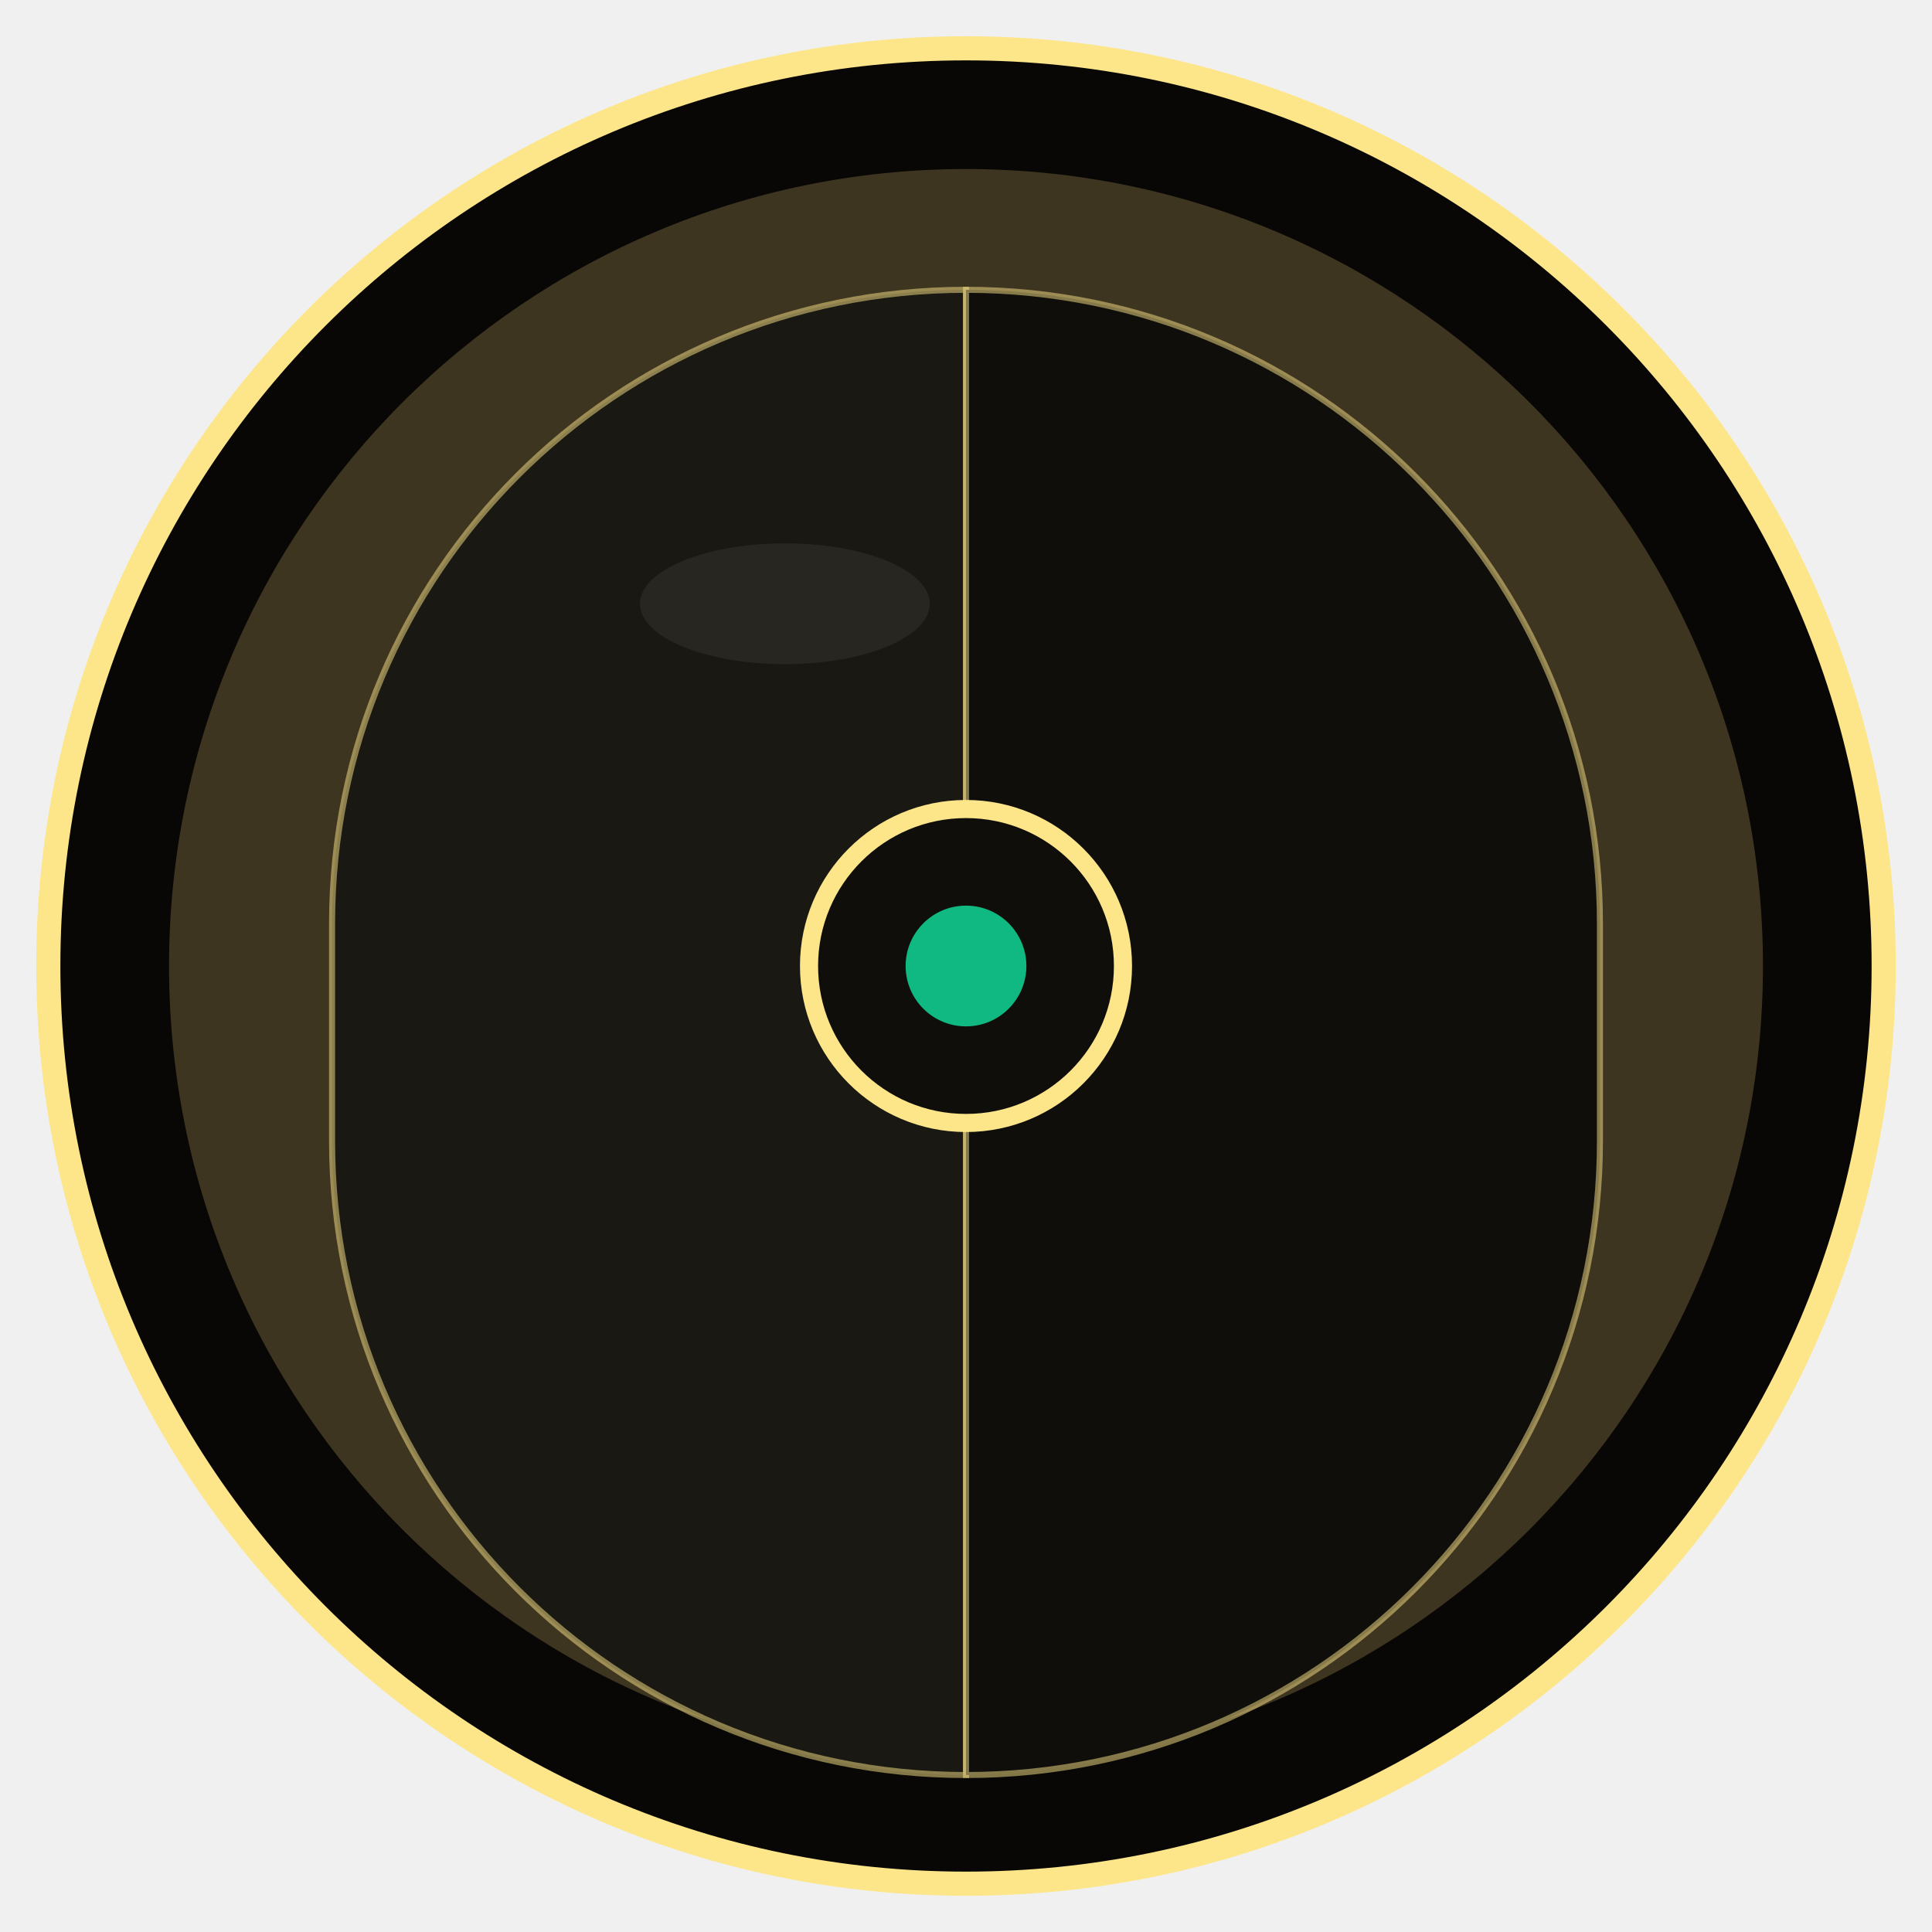
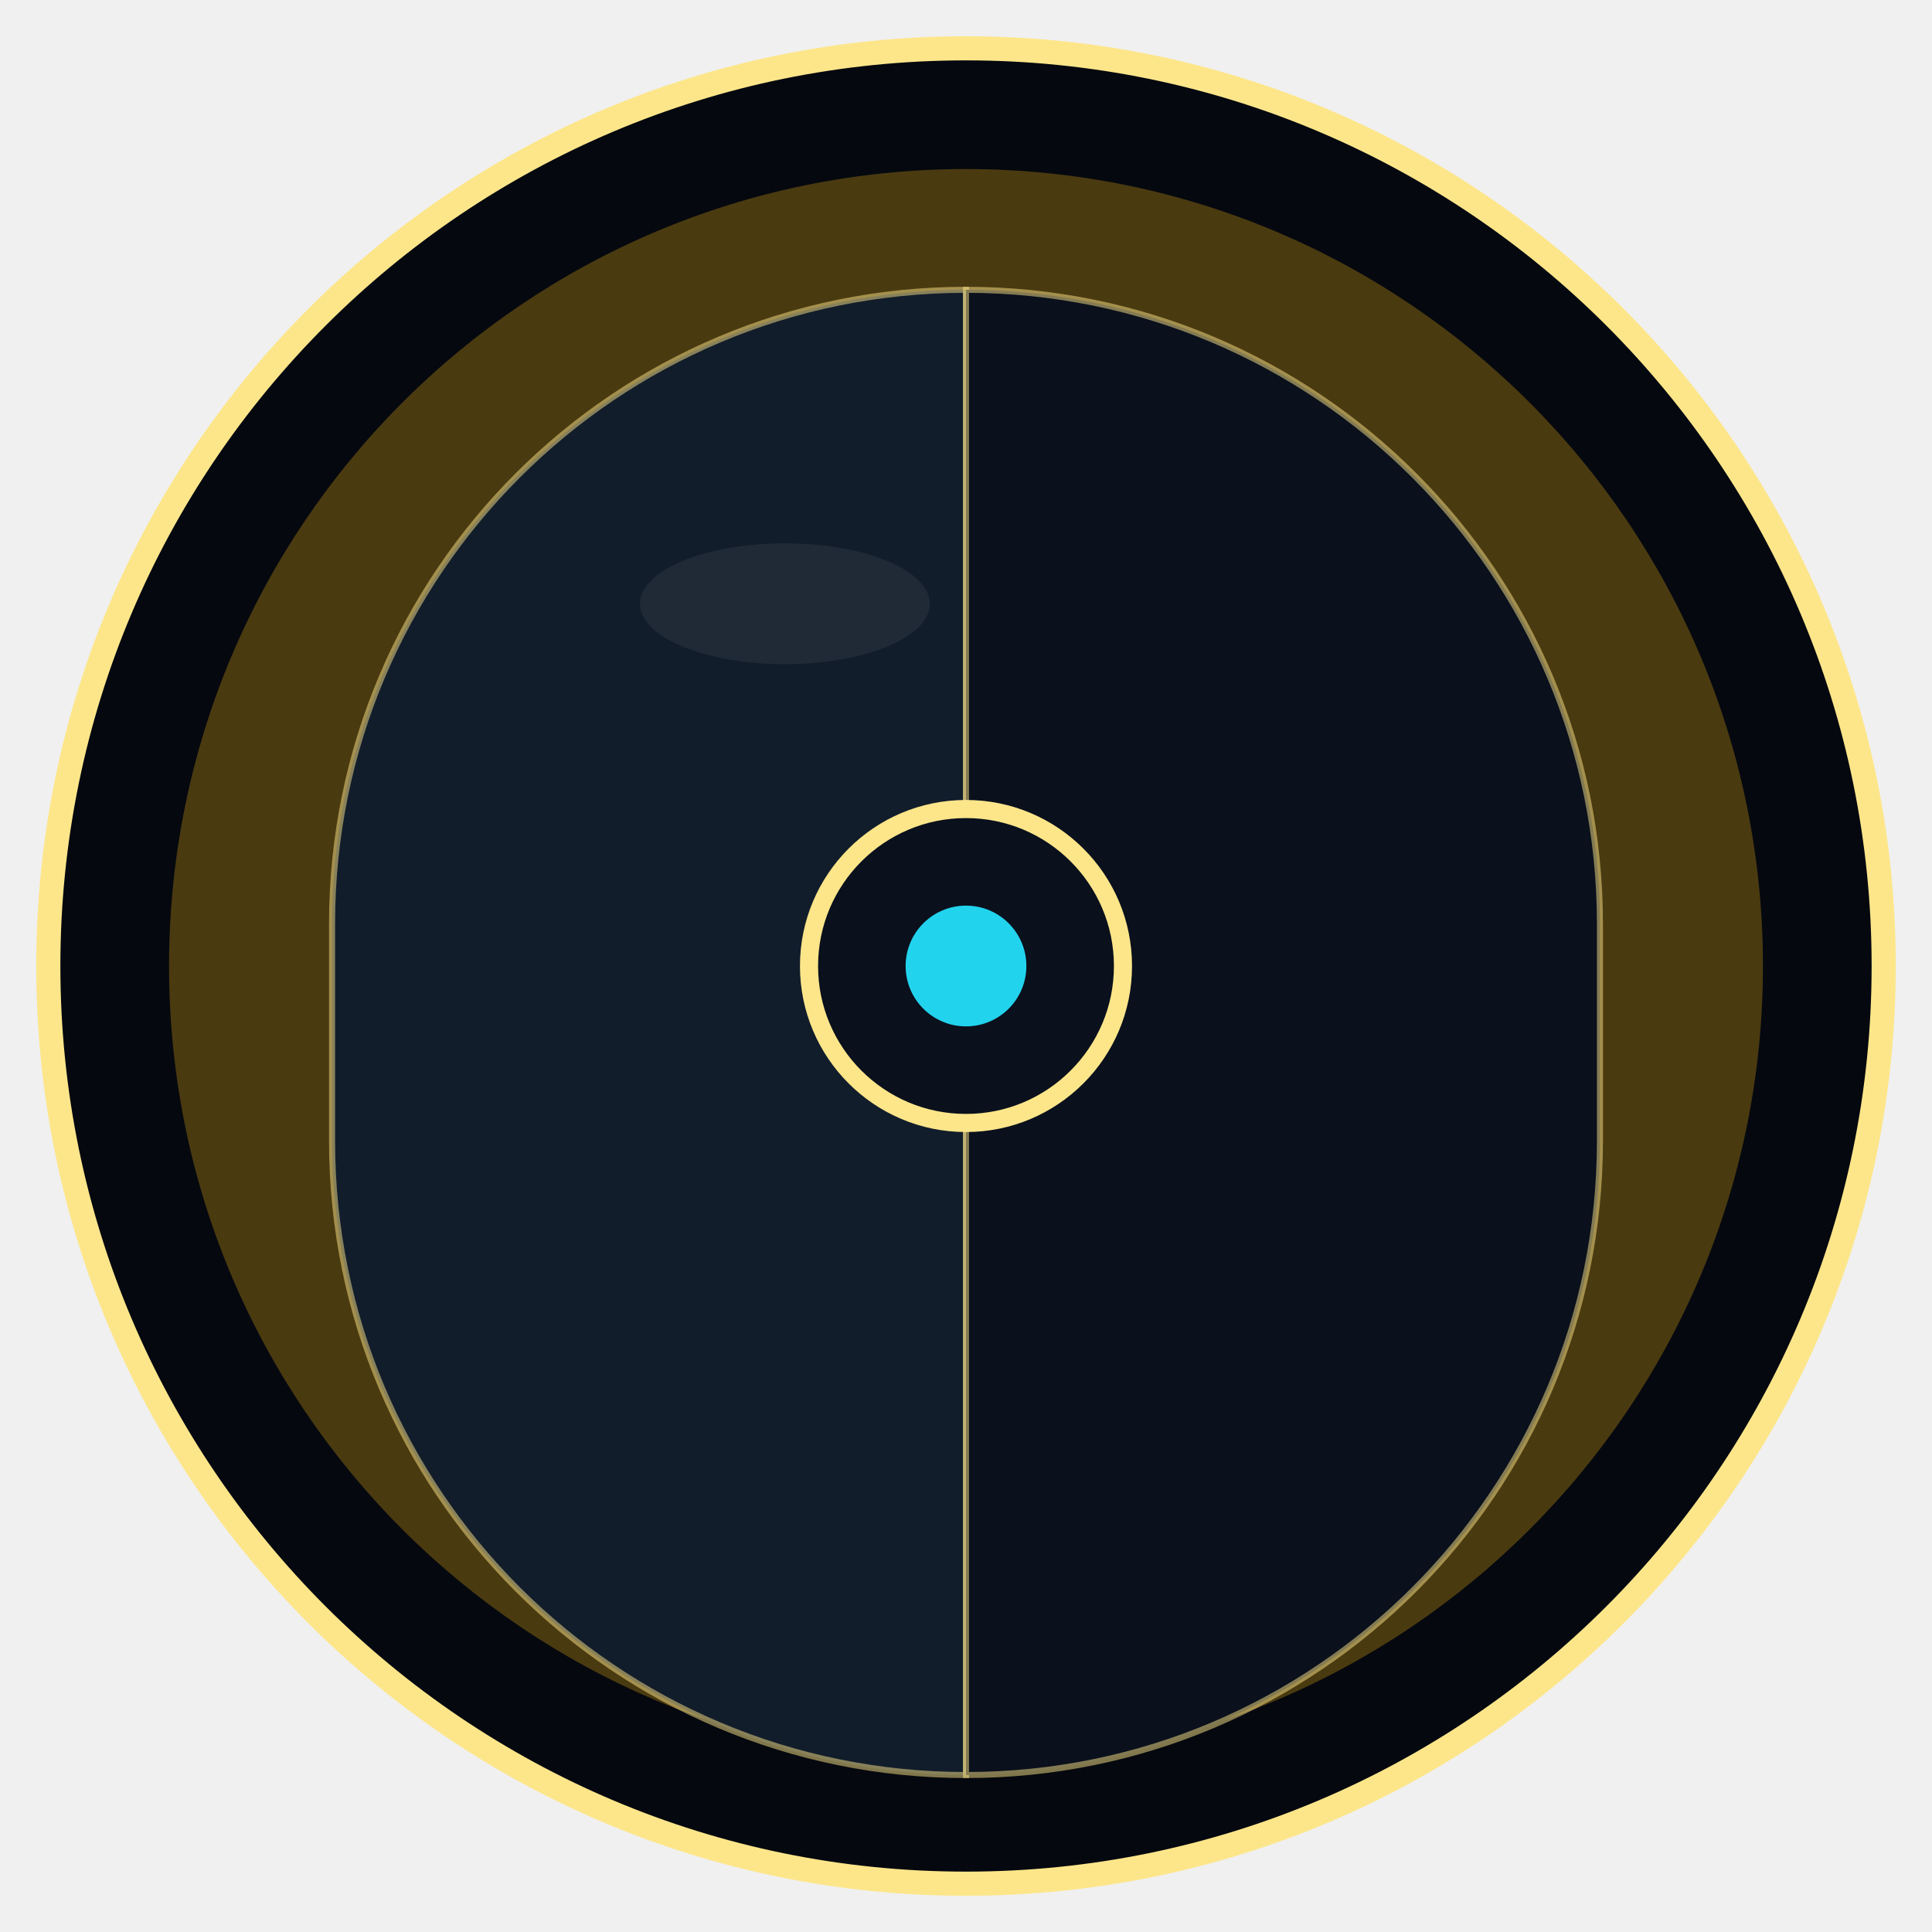
<svg xmlns="http://www.w3.org/2000/svg" viewBox="0 0 320 320" fill="none">
  <defs>
    <linearGradient id="vdoor-rim" x1="160" y1="16" x2="160" y2="304">
-       <stop stop-color="#fde68a" />
-       <stop offset="0.5" stop-color="#c9a227" />
-       <stop offset="1" stop-color="#78350f" />
+       <stop stop-color="#FDE68A" />
+       <stop offset="0.5" stop-color="#F59E0B" />
+       <stop offset="1" stop-color="#92400E" />
    </linearGradient>
    <linearGradient id="vdoor-leaf" x1="160" y1="40" x2="160" y2="280">
-       <stop stop-color="#3d3520" />
-       <stop offset="0.5" stop-color="#1a1810" />
-       <stop offset="1" stop-color="#080806" />
+       <stop stop-color="#4A3A10" />
+       <stop offset="0.5" stop-color="#121C2A" />
+       <stop offset="1" stop-color="#05080F" />
    </linearGradient>
    <radialGradient id="vdoor-glow" cx="0.5" cy="0.48" r="0.42">
-       <stop stop-color="#10b981" stop-opacity="0.35" />
+       <stop stop-color="#22D3EE" stop-opacity="0.35" />
      <stop offset="1" stop-opacity="0" />
    </radialGradient>
  </defs>
-   <circle cx="160" cy="160" r="152" fill="#080705" stroke="url(#vdoor-rim)" stroke-width="4" />
+   <circle cx="160" cy="160" r="152" fill="#05080F" stroke="url(#vdoor-rim)" stroke-width="4" />
  <circle cx="160" cy="160" r="132" fill="url(#vdoor-leaf)" />
  <circle cx="160" cy="160" r="100" fill="url(#vdoor-glow)" />
-   <path fill="#1a1812" stroke="url(#vdoor-rim)" stroke-opacity="0.5" d="M160 48c-58 0-105 47-105 105v36c0 58 47 105 105 105V48z" />
-   <path fill="#0f0e0a" stroke="url(#vdoor-rim)" stroke-opacity="0.5" d="M160 48c58 0 105 47 105 105v36c0 58-47 105-105 105V48z" />
-   <circle cx="160" cy="160" r="26" stroke="url(#vdoor-rim)" stroke-width="3" fill="#0f0e0a" />
-   <circle cx="160" cy="160" r="10" fill="#10b981" />
+   <path fill="#121D2B" stroke="url(#vdoor-rim)" stroke-opacity="0.5" d="M160 48c-58 0-105 47-105 105v36c0 58 47 105 105 105V48z" />
+   <path fill="#0A101C" stroke="url(#vdoor-rim)" stroke-opacity="0.5" d="M160 48c58 0 105 47 105 105v36c0 58-47 105-105 105V48z" />
+   <circle cx="160" cy="160" r="26" stroke="url(#vdoor-rim)" stroke-width="3" fill="#0A101C" />
+   <circle cx="160" cy="160" r="10" fill="#22D3EE" />
  <ellipse cx="130" cy="100" rx="24" ry="10" fill="#fff" opacity="0.06" />
</svg>
